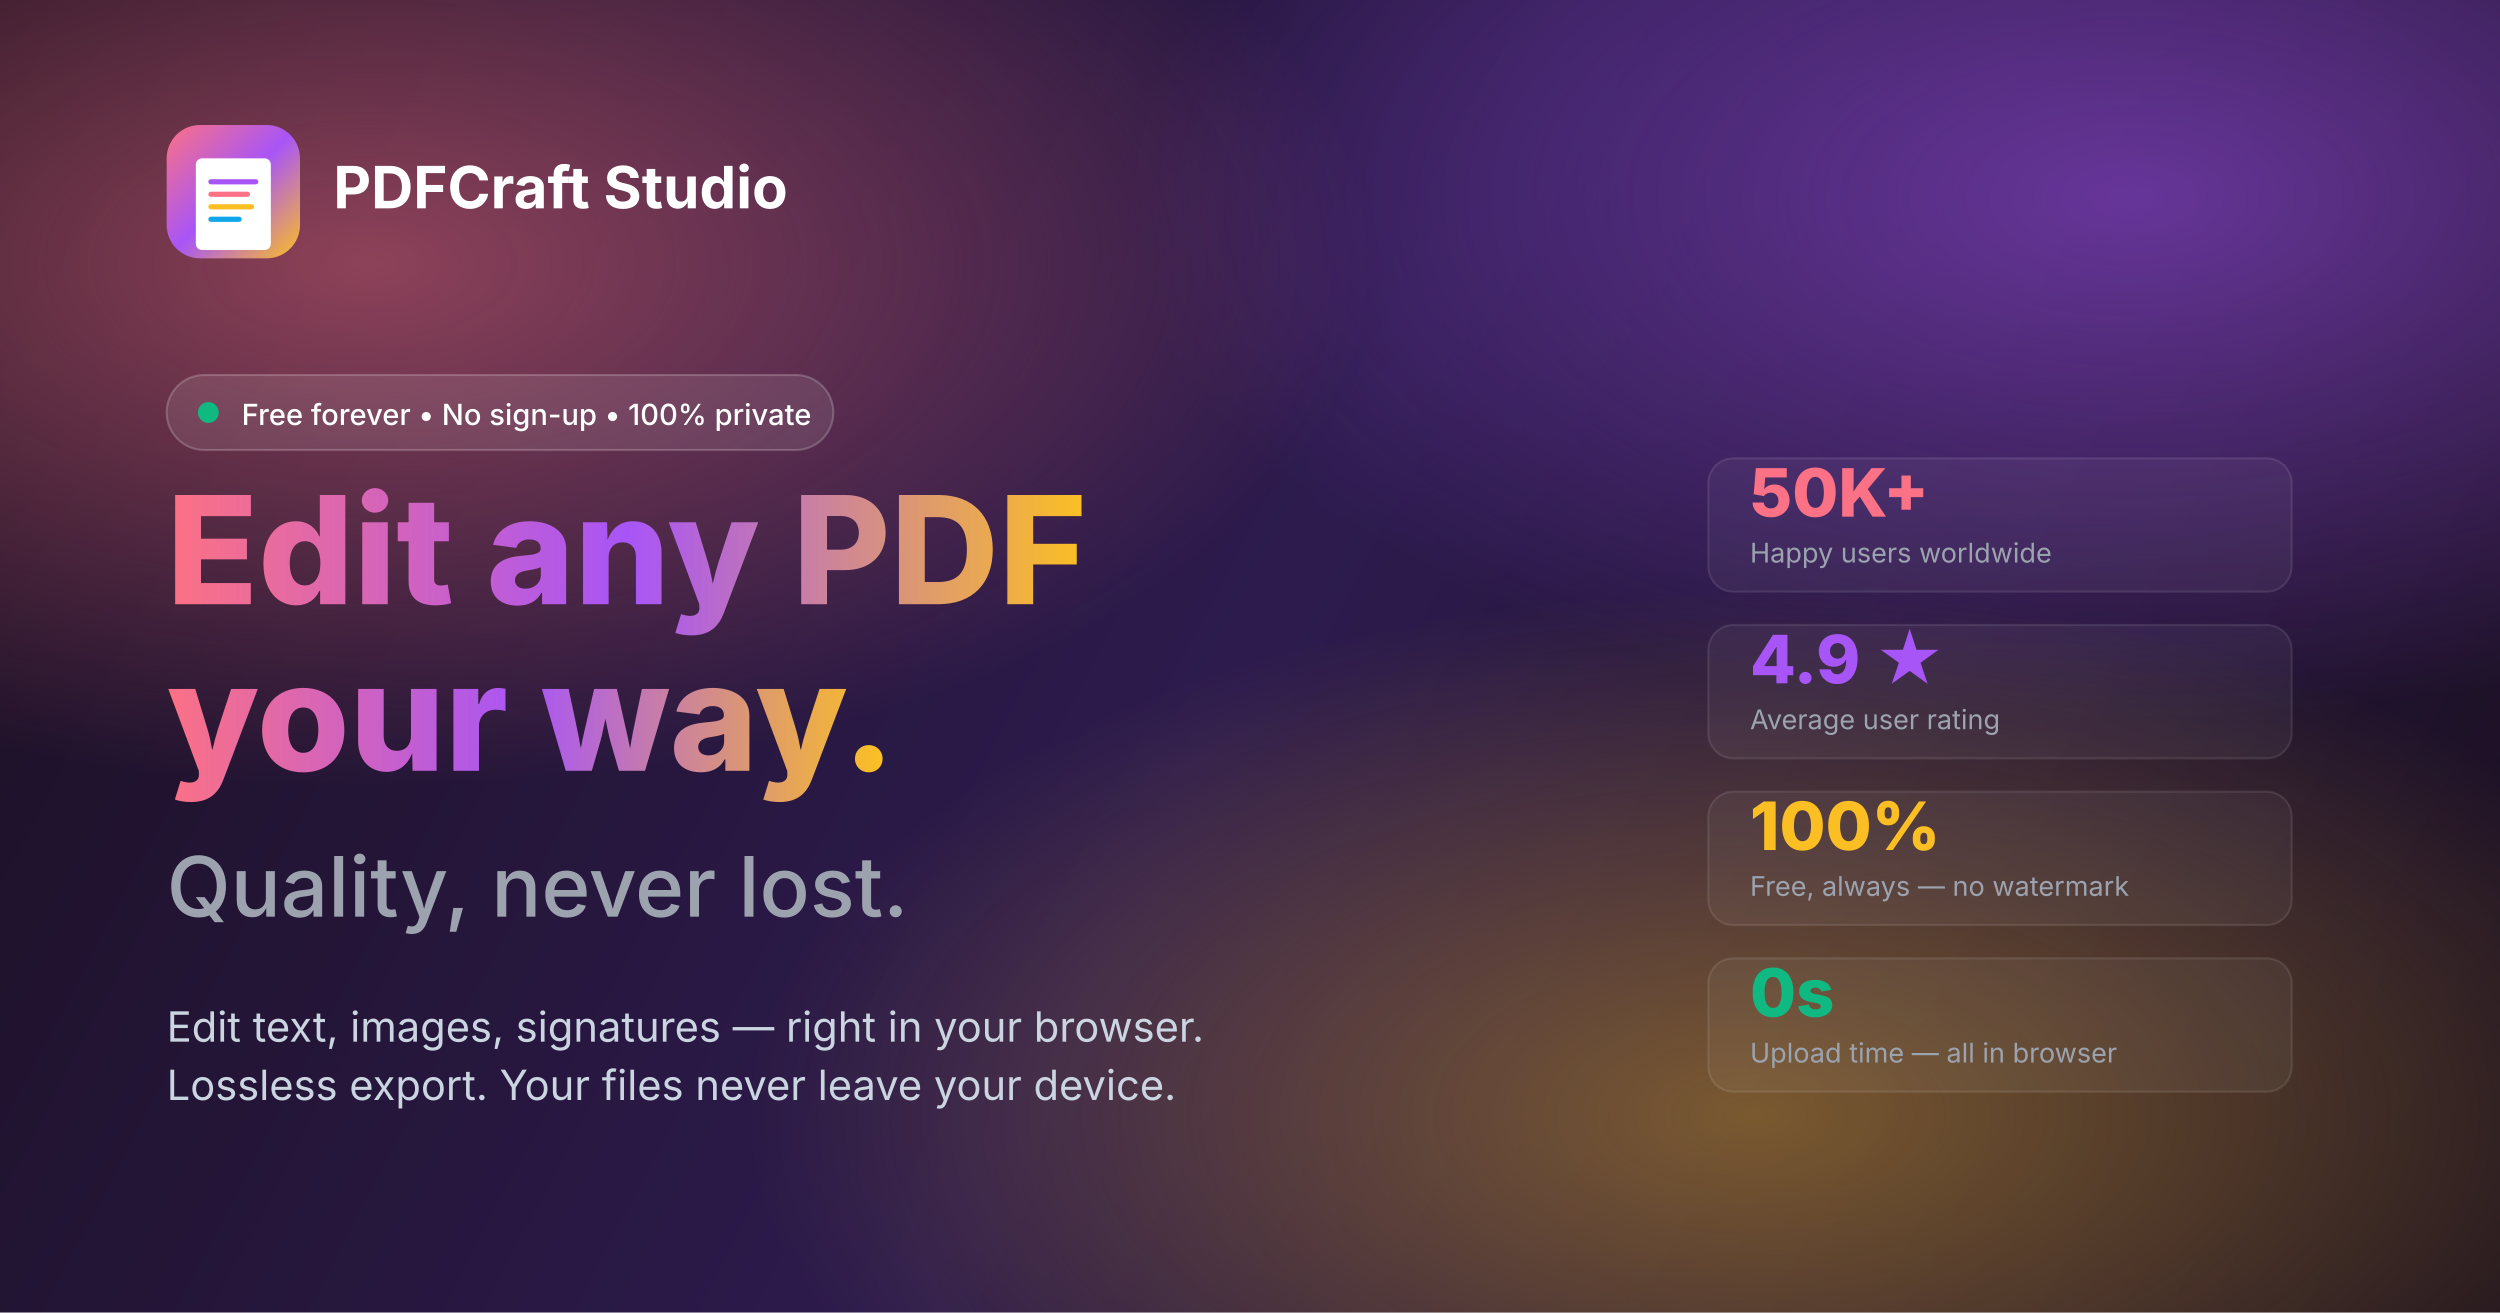
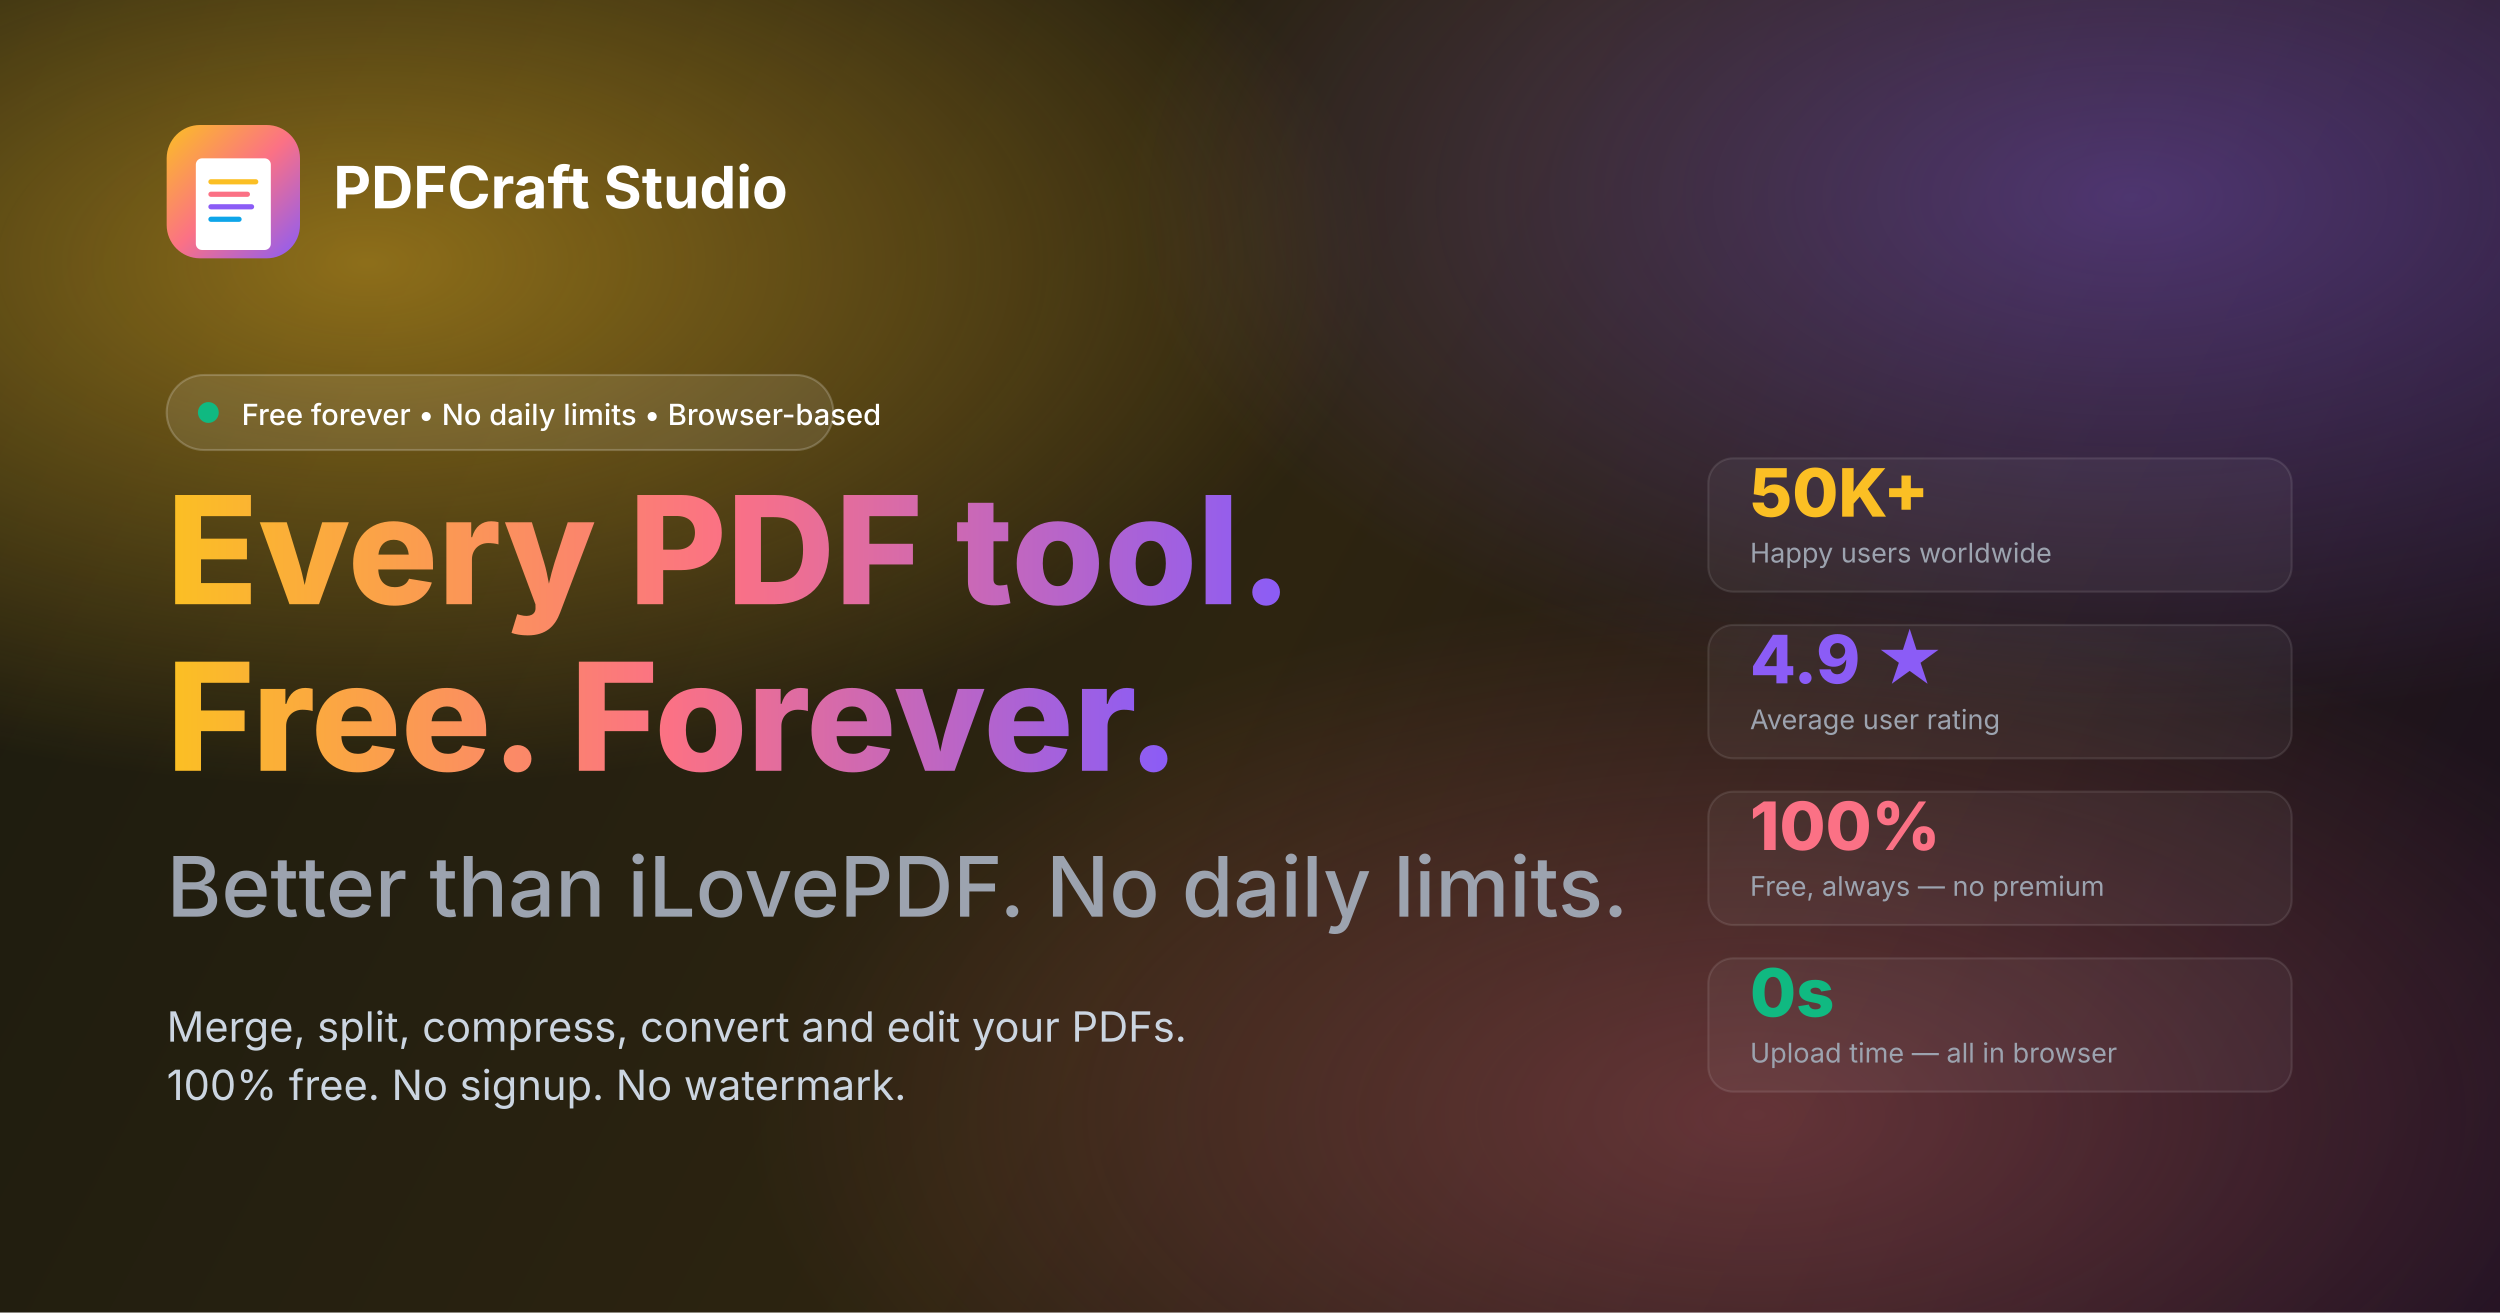
<svg xmlns="http://www.w3.org/2000/svg" viewBox="0 0 1200 630" width="1200" height="630">
  <defs>
    <linearGradient id="bg" x1="0" y1="0" x2="1200" y2="630" gradientUnits="userSpaceOnUse">
-       <stop offset="0%" stop-color="#1a0f1f" />
-       <stop offset="50%" stop-color="#2d1b4e" />
+       <stop offset="0%" stop-color="#1a1a0f" />
+       <stop offset="50%" stop-color="#2d2410" />
      <stop offset="100%" stop-color="#1a0f1f" />
    </linearGradient>
-     <radialGradient id="rose" cx="0.15" cy="0.2" r="0.4">
-       <stop offset="0%" stop-color="#FB7185" stop-opacity="0.5" />
+     <radialGradient id="amber" cx="0.15" cy="0.2" r="0.4">
+       <stop offset="0%" stop-color="#FBBF24" stop-opacity="0.5" />
+       <stop offset="100%" stop-color="#FBBF24" stop-opacity="0" />
+     </radialGradient>
+     <radialGradient id="violet" cx="0.85" cy="0.15" r="0.4">
+       <stop offset="0%" stop-color="#8B5CF6" stop-opacity="0.4" />
+       <stop offset="100%" stop-color="#8B5CF6" stop-opacity="0" />
+     </radialGradient>
+     <radialGradient id="rose" cx="0.7" cy="0.85" r="0.4">
+       <stop offset="0%" stop-color="#FB7185" stop-opacity="0.3" />
      <stop offset="100%" stop-color="#FB7185" stop-opacity="0" />
    </radialGradient>
-     <radialGradient id="violet" cx="0.85" cy="0.15" r="0.4">
-       <stop offset="0%" stop-color="#A855F7" stop-opacity="0.5" />
-       <stop offset="100%" stop-color="#A855F7" stop-opacity="0" />
-     </radialGradient>
-     <radialGradient id="amber" cx="0.7" cy="0.85" r="0.4">
-       <stop offset="0%" stop-color="#FBBF24" stop-opacity="0.4" />
-       <stop offset="100%" stop-color="#FBBF24" stop-opacity="0" />
-     </radialGradient>
    <linearGradient id="title" x1="0" y1="0" x2="1" y2="0">
-       <stop offset="0%" stop-color="#FB7185" />
-       <stop offset="50%" stop-color="#A855F7" />
-       <stop offset="100%" stop-color="#FBBF24" />
+       <stop offset="0%" stop-color="#FBBF24" />
+       <stop offset="50%" stop-color="#FB7185" />
+       <stop offset="100%" stop-color="#8B5CF6" />
    </linearGradient>
    <linearGradient id="logoBg" x1="0" y1="0" x2="1" y2="1">
-       <stop offset="0%" stop-color="#FB7185" />
-       <stop offset="50%" stop-color="#A855F7" />
-       <stop offset="100%" stop-color="#FBBF24" />
+       <stop offset="0%" stop-color="#FBBF24" />
+       <stop offset="50%" stop-color="#FB7185" />
+       <stop offset="100%" stop-color="#8B5CF6" />
    </linearGradient>
  </defs>
  <rect width="1200" height="630" fill="url(#bg)" />
+   <rect width="1200" height="630" fill="url(#amber)" />
+   <rect width="1200" height="630" fill="url(#violet)" />
  <rect width="1200" height="630" fill="url(#rose)" />
-   <rect width="1200" height="630" fill="url(#violet)" />
-   <rect width="1200" height="630" fill="url(#amber)" />
  <g transform="translate(80 60)">
    <rect width="64" height="64" rx="16" fill="url(#logoBg)" />
    <g transform="translate(14 16)">
      <rect x="0" y="0" width="36" height="44" rx="3" fill="#ffffff" />
-       <rect x="6" y="10" width="24" height="2.5" rx="1.25" fill="#A855F7" />
+       <rect x="6" y="10" width="24" height="2.5" rx="1.25" fill="#FBBF24" />
      <rect x="6" y="16" width="20" height="2.5" rx="1.25" fill="#FB7185" />
-       <rect x="6" y="22" width="22" height="2.5" rx="1.25" fill="#FBBF24" />
+       <rect x="6" y="22" width="22" height="2.5" rx="1.25" fill="#8B5CF6" />
      <rect x="6" y="28" width="16" height="2.5" rx="1.25" fill="#0EA5E9" />
    </g>
    <text x="80" y="40" font-family="Inter, Arial, sans-serif" font-size="28" font-weight="700" fill="#ffffff">PDFCraft Studio</text>
  </g>
  <g transform="translate(80 180)">
    <rect width="320" height="36" rx="18" fill="#ffffff" fill-opacity="0.1" stroke="#ffffff" stroke-opacity="0.2" />
    <circle cx="20" cy="18" r="5" fill="#10B981" />
-     <text x="36" y="24" font-family="Inter, Arial, sans-serif" font-size="14" font-weight="500" fill="#ffffff">Free forever • No sign-up • 100% private</text>
+     <text x="36" y="24" font-family="Inter, Arial, sans-serif" font-size="14" font-weight="500" fill="#ffffff">Free forever • No daily limits • Browser-based</text>
  </g>
-   <text x="80" y="290" font-family="Inter, Arial, sans-serif" font-size="72" font-weight="800" fill="url(#title)">Edit any PDF</text>
-   <text x="80" y="370" font-family="Inter, Arial, sans-serif" font-size="72" font-weight="800" fill="url(#title)">your way.</text>
-   <text x="80" y="440" font-family="Inter, Arial, sans-serif" font-size="40" font-weight="500" fill="#9ca3af">Quality, never lost.</text>
-   <text x="80" y="500" font-family="Inter, Arial, sans-serif" font-size="20" fill="#cbd5e1">Edit text, images, signatures — right in your browser.</text>
-   <text x="80" y="528" font-family="Inter, Arial, sans-serif" font-size="20" fill="#cbd5e1">Lossless export. Your files never leave your device.</text>
+   <text x="80" y="290" font-family="Inter, Arial, sans-serif" font-size="72" font-weight="800" fill="url(#title)">Every PDF tool.</text>
+   <text x="80" y="370" font-family="Inter, Arial, sans-serif" font-size="72" font-weight="800" fill="url(#title)">Free. Forever.</text>
+   <text x="80" y="440" font-family="Inter, Arial, sans-serif" font-size="40" font-weight="500" fill="#9ca3af">Better than iLovePDF. No daily limits.</text>
+   <text x="80" y="500" font-family="Inter, Arial, sans-serif" font-size="20" fill="#cbd5e1">Merge, split, compress, convert and edit your PDFs.</text>
+   <text x="80" y="528" font-family="Inter, Arial, sans-serif" font-size="20" fill="#cbd5e1">100% free. No signup. No watermark.</text>
  <g transform="translate(820 220)">
    <g transform="translate(0 0)">
      <rect width="280" height="64" rx="12" fill="#ffffff" fill-opacity="0.05" stroke="#ffffff" stroke-opacity="0.1" />
-       <text x="20" y="28" font-family="Inter, Arial, sans-serif" font-size="32" font-weight="800" fill="#FB7185">50K+</text>
+       <text x="20" y="28" font-family="Inter, Arial, sans-serif" font-size="32" font-weight="800" fill="#FBBF24">50K+</text>
      <text x="20" y="50" font-family="Inter, Arial, sans-serif" font-size="13" fill="#9ca3af">Happy users worldwide</text>
    </g>
    <g transform="translate(0 80)">
      <rect width="280" height="64" rx="12" fill="#ffffff" fill-opacity="0.05" stroke="#ffffff" stroke-opacity="0.1" />
-       <text x="20" y="28" font-family="Inter, Arial, sans-serif" font-size="32" font-weight="800" fill="#A855F7">4.9 ★</text>
+       <text x="20" y="28" font-family="Inter, Arial, sans-serif" font-size="32" font-weight="800" fill="#8B5CF6">4.9 ★</text>
      <text x="20" y="50" font-family="Inter, Arial, sans-serif" font-size="13" fill="#9ca3af">Average user rating</text>
    </g>
    <g transform="translate(0 160)">
      <rect width="280" height="64" rx="12" fill="#ffffff" fill-opacity="0.05" stroke="#ffffff" stroke-opacity="0.1" />
-       <text x="20" y="28" font-family="Inter, Arial, sans-serif" font-size="32" font-weight="800" fill="#FBBF24">100%</text>
-       <text x="20" y="50" font-family="Inter, Arial, sans-serif" font-size="13" fill="#9ca3af">Free, always — no watermark</text>
+       <text x="20" y="28" font-family="Inter, Arial, sans-serif" font-size="32" font-weight="800" fill="#FB7185">100%</text>
+       <text x="20" y="50" font-family="Inter, Arial, sans-serif" font-size="13" fill="#9ca3af">Free, always — no premium</text>
    </g>
    <g transform="translate(0 240)">
      <rect width="280" height="64" rx="12" fill="#ffffff" fill-opacity="0.05" stroke="#ffffff" stroke-opacity="0.1" />
      <text x="20" y="28" font-family="Inter, Arial, sans-serif" font-size="32" font-weight="800" fill="#10B981">0s</text>
      <text x="20" y="50" font-family="Inter, Arial, sans-serif" font-size="13" fill="#9ca3af">Upload time — all in browser</text>
    </g>
  </g>
</svg>
